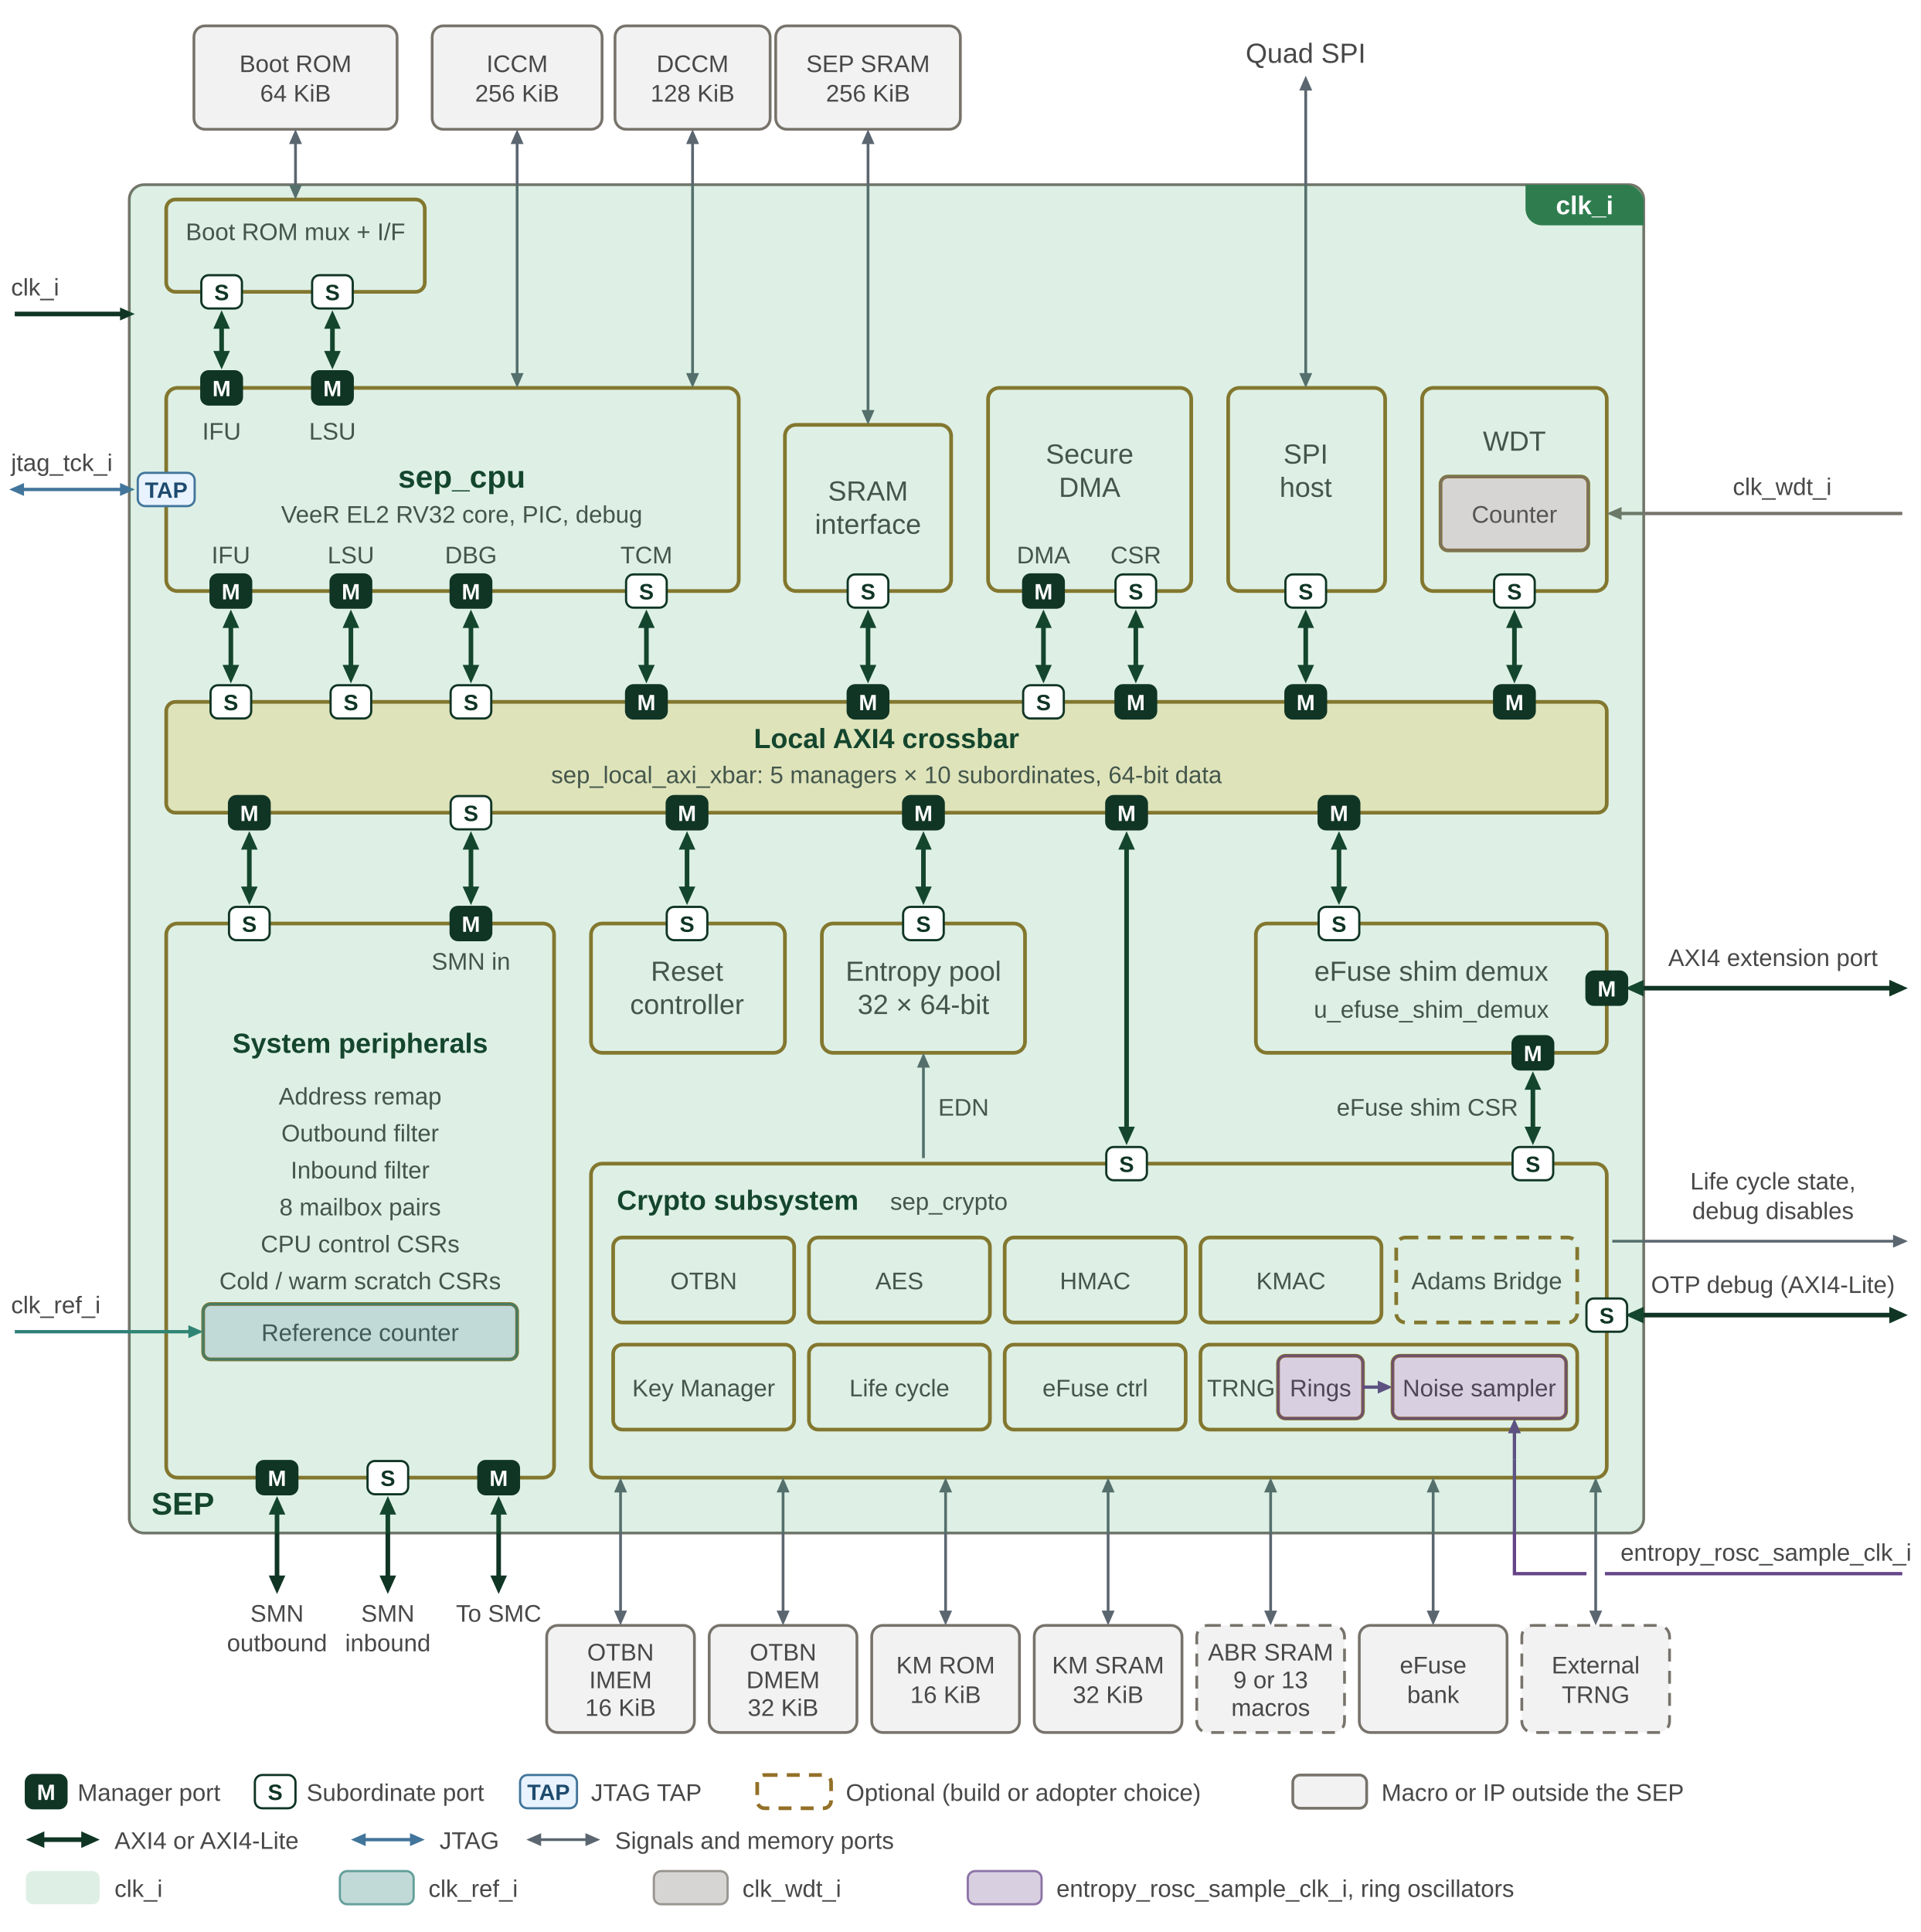
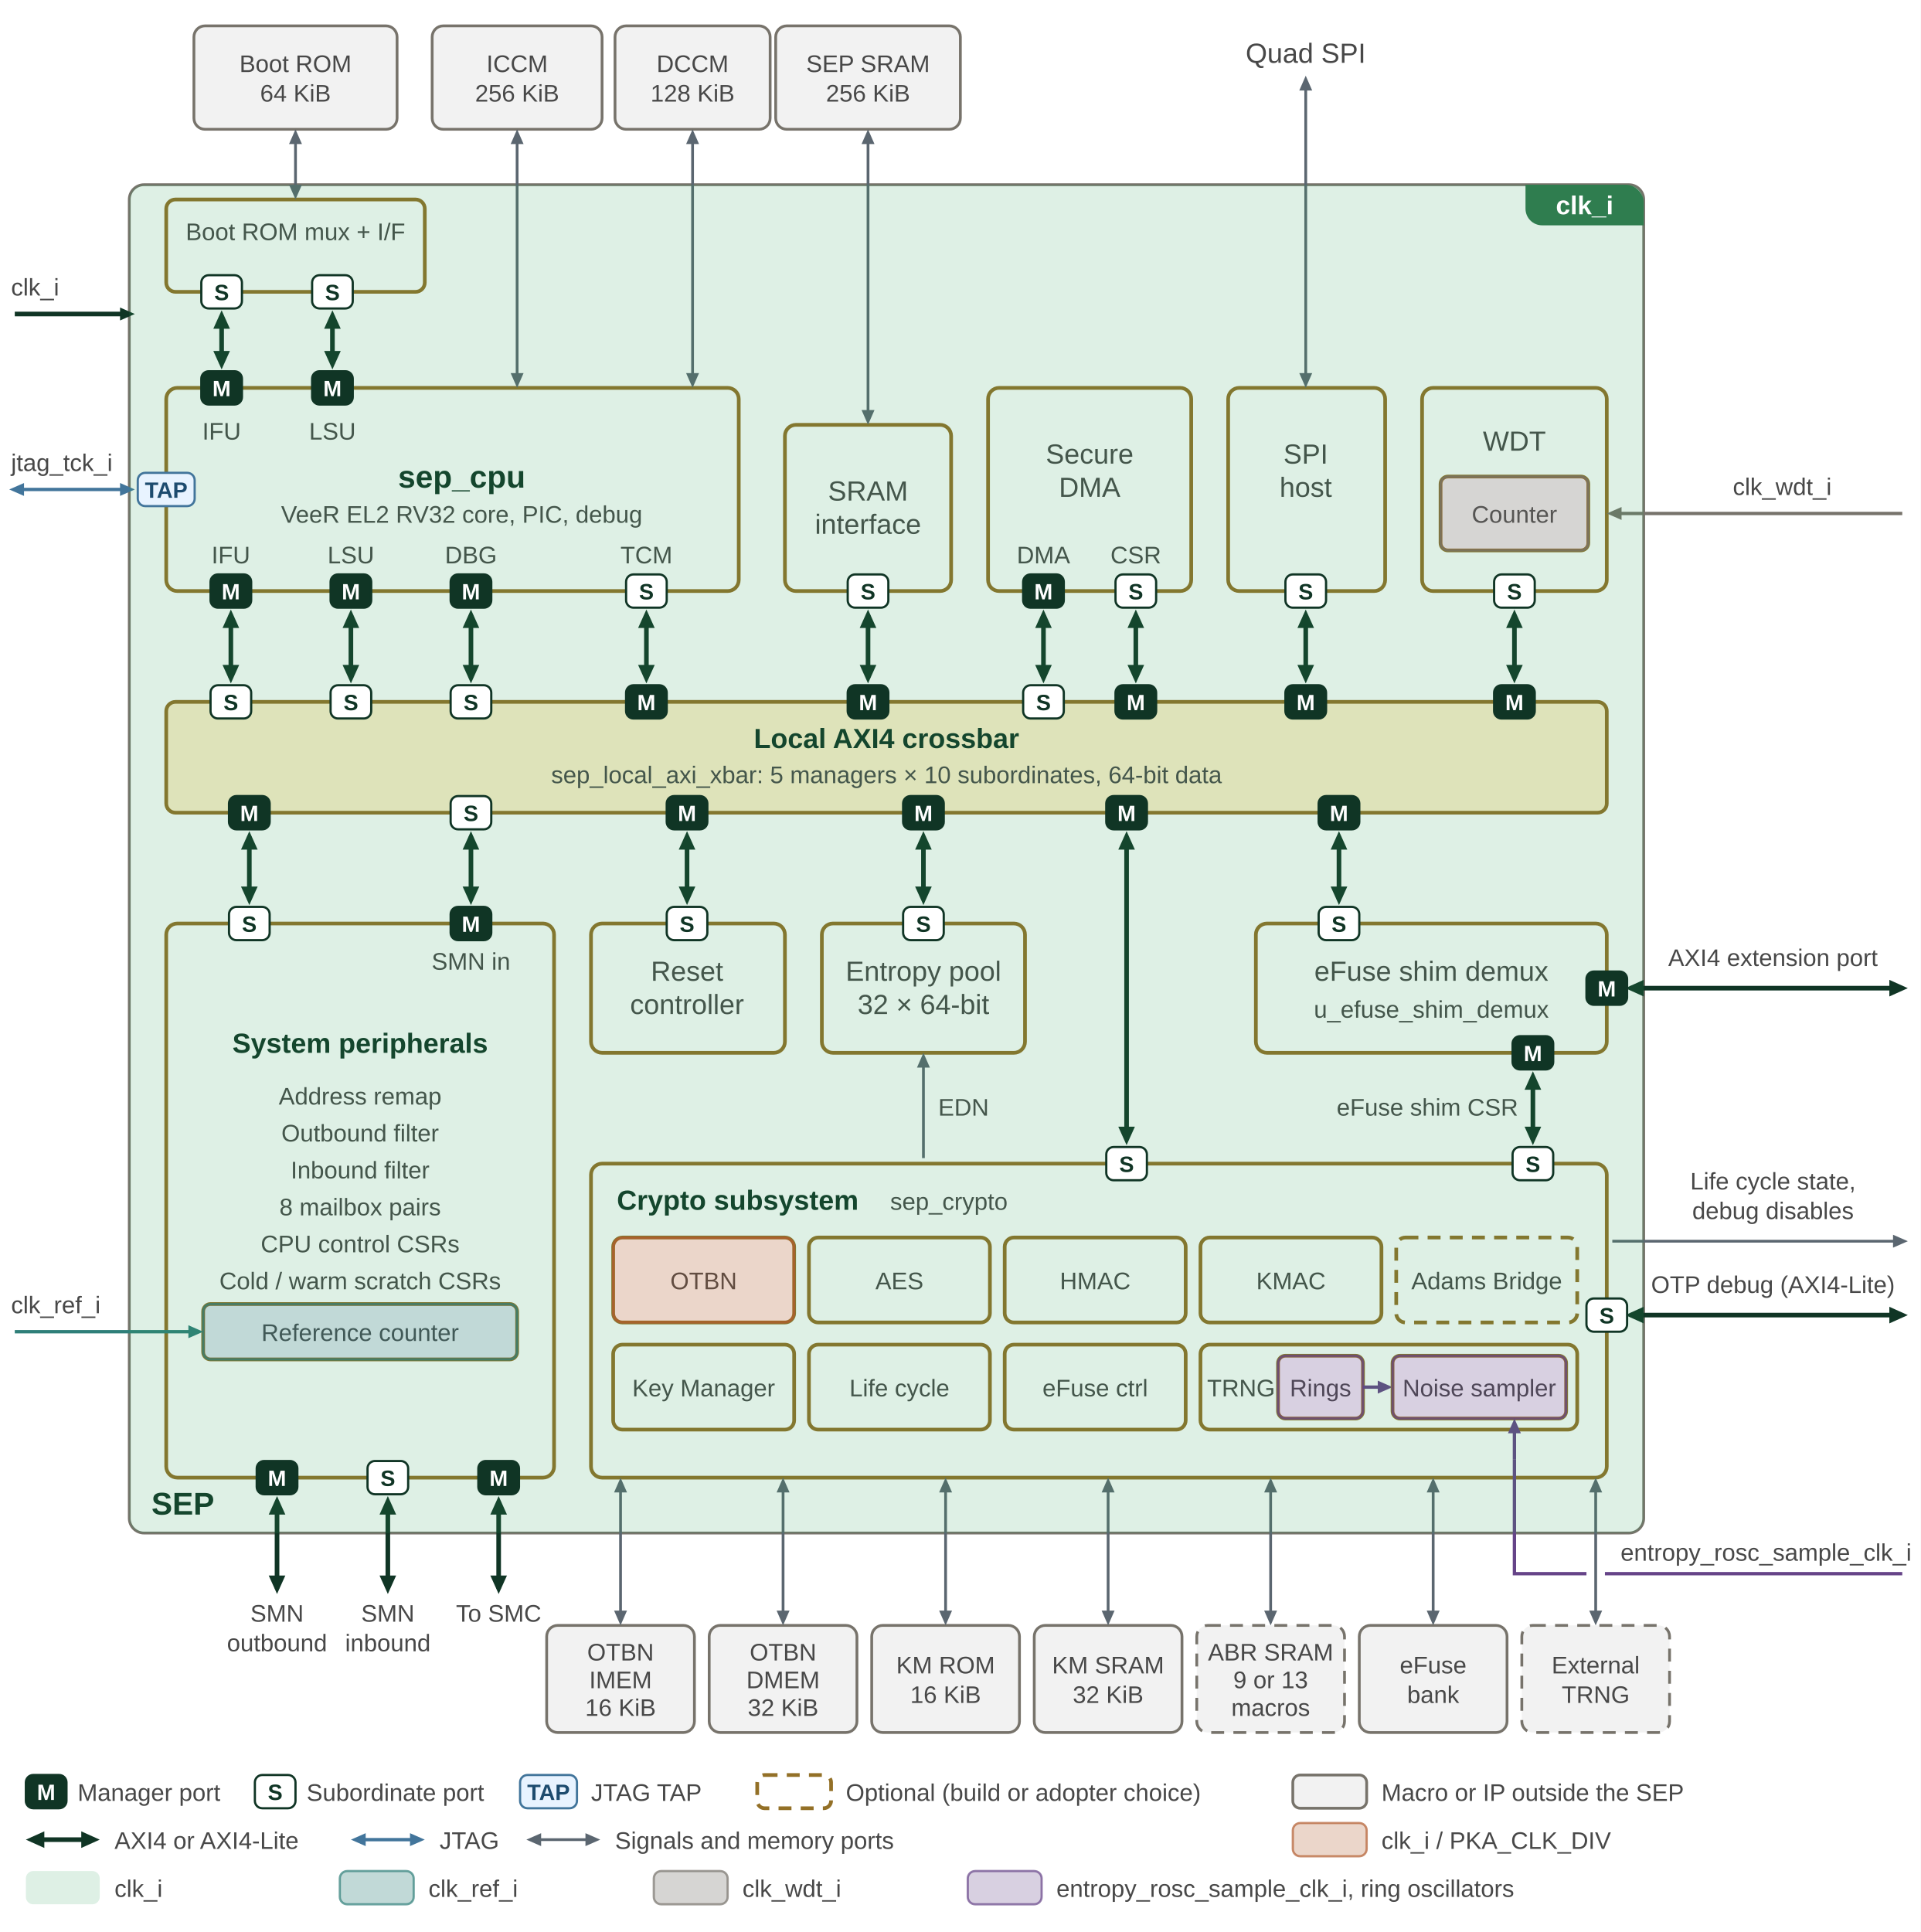
<svg xmlns="http://www.w3.org/2000/svg" width="1040" height="1046" viewBox="0 0 1040 1046" role="img" aria-labelledby="title desc">
  <defs>
    <marker id="ae" markerUnits="userSpaceOnUse" markerWidth="10" markerHeight="9" refX="7" refY="4.5" orient="auto">
      <path d="M0,0 L10,4.5 L0,9 Z" fill="#103525" />
    </marker>
    <marker id="as" markerUnits="userSpaceOnUse" markerWidth="10" markerHeight="9" refX="3" refY="4.5" orient="auto">
      <path d="M10,0 L0,4.5 L10,9 Z" fill="#103525" />
    </marker>
    <marker id="ge" markerUnits="userSpaceOnUse" markerWidth="8" markerHeight="7" refX="5" refY="3.5" orient="auto">
      <path d="M0,0 L8,3.5 L0,7 Z" fill="#5b6670" />
    </marker>
    <marker id="gs" markerUnits="userSpaceOnUse" markerWidth="8" markerHeight="7" refX="3" refY="3.5" orient="auto">
      <path d="M8,0 L0,3.5 L8,7 Z" fill="#5b6670" />
    </marker>
    <marker id="je" markerUnits="userSpaceOnUse" markerWidth="8" markerHeight="7" refX="5" refY="3.5" orient="auto">
      <path d="M0,0 L8,3.5 L0,7 Z" fill="#42759b" />
    </marker>
    <marker id="js" markerUnits="userSpaceOnUse" markerWidth="8" markerHeight="7" refX="3" refY="3.5" orient="auto">
      <path d="M8,0 L0,3.5 L8,7 Z" fill="#42759b" />
    </marker>
    <marker id="m-smu" markerUnits="userSpaceOnUse" markerWidth="8" markerHeight="7" refX="5" refY="3.5" orient="auto">
      <path d="M0,0 L8,3.5 L0,7 Z" fill="#103525" />
    </marker>
    <marker id="m-ref" markerUnits="userSpaceOnUse" markerWidth="8" markerHeight="7" refX="5" refY="3.5" orient="auto">
      <path d="M0,0 L8,3.5 L0,7 Z" fill="#2f7f79" />
    </marker>
    <marker id="m-per" markerUnits="userSpaceOnUse" markerWidth="8" markerHeight="7" refX="5" refY="3.5" orient="auto">
      <path d="M0,0 L8,3.5 L0,7 Z" fill="#937027" />
    </marker>
    <marker id="m-tel" markerUnits="userSpaceOnUse" markerWidth="8" markerHeight="7" refX="5" refY="3.5" orient="auto">
      <path d="M0,0 L8,3.5 L0,7 Z" fill="#664488" />
    </marker>
    <marker id="m-wdt" markerUnits="userSpaceOnUse" markerWidth="8" markerHeight="7" refX="5" refY="3.5" orient="auto">
      <path d="M0,0 L8,3.5 L0,7 Z" fill="#77736b" />
    </marker>
    <marker id="m-rosc" markerUnits="userSpaceOnUse" markerWidth="8" markerHeight="7" refX="5" refY="3.5" orient="auto">
      <path d="M0,0 L8,3.5 L0,7 Z" fill="#336633" />
    </marker>
    <marker id="m-jtag" markerUnits="userSpaceOnUse" markerWidth="8" markerHeight="7" refX="5" refY="3.5" orient="auto">
      <path d="M0,0 L8,3.5 L0,7 Z" fill="#42759b" />
    </marker>
    <marker id="m-spi" markerUnits="userSpaceOnUse" markerWidth="8" markerHeight="7" refX="5" refY="3.5" orient="auto">
      <path d="M0,0 L8,3.5 L0,7 Z" fill="#5b6670" />
    </marker>
    <marker id="m-slate" markerUnits="userSpaceOnUse" markerWidth="8" markerHeight="7" refX="5" refY="3.5" orient="auto">
      <path d="M0,0 L8,3.5 L0,7 Z" fill="#5b6670" />
    </marker>
    <marker id="m-pg" markerUnits="userSpaceOnUse" markerWidth="8" markerHeight="7" refX="5" refY="3.5" orient="auto">
      <path d="M0,0 L8,3.5 L0,7 Z" fill="#336633" />
    </marker>
    <style>
text { font-family: Arial, sans-serif; font-size: 15px; fill: #484848; }
.t { fill: #484848; }
.b { font-size: 17px; font-weight: bold; fill: #103525; }
.bs { font-size: 15px; font-weight: bold; fill: #103525; }
.h { font-size: 22px; font-weight: bold; fill: #103525; }
.s { font-size: 13px; fill: #484848; }
.si { font-size: 13px; font-style: italic; fill: #484848; }
.pmt { font-size: 12px; font-weight: bold; fill: #ffffff; }
.pst { font-size: 12px; font-weight: bold; fill: #103525; }
.pjt { font-size: 12px; font-weight: bold; fill: #1d4b6e; }
.pct { font-size: 12px; font-weight: bold; fill: #1f5c57; }
.pm { fill: #103525; stroke: #103525; stroke-width: 1.2; }
.ps { fill: #ffffff; stroke: #103525; stroke-width: 1.2; }
.pj { fill: #e8f3ff; stroke: #42759b; stroke-width: 1.2; }
.pc { fill: #d9f0ee; stroke: #2f7f79; stroke-width: 1.2; }
.smu { fill: #ffffff; stroke: #77736b; stroke-width: 1.5; }
.network { fill: #e8f0e8; stroke: #336633; stroke-width: 2; }
.fabric { fill: #fff0cc; stroke: #937027; stroke-width: 2; }
.core { fill: #ffffff; stroke: #937027; stroke-width: 2; }
.future { fill: #ffffff; stroke: #937027; stroke-width: 2; }
.nostroke { stroke: none; }
.fut { fill: none; stroke-dasharray: 7 5; }
.opt { stroke-dasharray: 7 5; }
.hatch { fill: none; stroke: #103525; stroke-opacity: 0.16; stroke-width: 1.2; }
.external { fill: #f2f2f2; stroke: #77736b; stroke-width: 1.5; }
.axi { fill: none; stroke: #103525; stroke-width: 2.5; marker-start: url(#as); marker-end: url(#ae); }
.axio { fill: none; stroke: #103525; stroke-width: 2.5; stroke-dasharray: 8 5; marker-start: url(#as); marker-end: url(#ae); }
.sig { fill: none; stroke: #5b6670; stroke-width: 1.5; marker-start: url(#gs); marker-end: url(#ge); }
.sigo { fill: none; stroke: #5b6670; stroke-width: 1.5; marker-end: url(#ge); }
.jtag { fill: none; stroke: #42759b; stroke-width: 1.8; marker-end: url(#je); }
.jtagb { fill: none; stroke: #42759b; stroke-width: 1.8; marker-start: url(#js); marker-end: url(#je); }
.sigplain { fill: none; stroke: #5b6670; stroke-width: 1.5; }
.n-smu { fill: none; stroke: #103525; stroke-width: 2.5; }
.a-smu { fill: none; stroke: #103525; stroke-width: 2.5; marker-end: url(#m-smu); }
.n-ref { fill: none; stroke: #2f7f79; stroke-width: 1.8; }
.a-ref { fill: none; stroke: #2f7f79; stroke-width: 1.8; marker-end: url(#m-ref); }
.n-per { fill: none; stroke: #937027; stroke-width: 1.8; }
.a-per { fill: none; stroke: #937027; stroke-width: 1.8; marker-end: url(#m-per); }
.n-tel { fill: none; stroke: #664488; stroke-width: 1.8; }
.a-tel { fill: none; stroke: #664488; stroke-width: 1.8; marker-end: url(#m-tel); }
.n-wdt { fill: none; stroke: #77736b; stroke-width: 1.8; }
.a-wdt { fill: none; stroke: #77736b; stroke-width: 1.8; marker-end: url(#m-wdt); }
.n-rosc { fill: none; stroke: #336633; stroke-width: 1.8; }
.a-rosc { fill: none; stroke: #336633; stroke-width: 1.8; marker-end: url(#m-rosc); }
.n-jtag { fill: none; stroke: #42759b; stroke-width: 1.8; }
.a-jtag { fill: none; stroke: #42759b; stroke-width: 1.8; marker-end: url(#m-jtag); }
.n-spi { fill: none; stroke: #5b6670; stroke-width: 1.8; }
.a-spi { fill: none; stroke: #5b6670; stroke-width: 1.8; marker-end: url(#m-spi); }
.n-slate { fill: none; stroke: #5b6670; stroke-width: 1.8; }
.a-slate { fill: none; stroke: #5b6670; stroke-width: 1.8; marker-end: url(#m-slate); }
.n-pg { fill: none; stroke: #336633; stroke-width: 1.8; }
.a-pg { fill: none; stroke: #336633; stroke-width: 1.8; marker-end: url(#m-pg); }

.z-sep { fill: #2e9e5b; fill-opacity: 0.16; fill-rule: evenodd; stroke: none; }
.z-ref { fill: #2f7f79; fill-opacity: 0.3; stroke: #2f7f79; stroke-opacity: 0.7; stroke-width: 1.2; }
.z-wdt { fill: #77736b; fill-opacity: 0.3; stroke: #77736b; stroke-opacity: 0.7; stroke-width: 1.2; }
.z-rosc { fill: #664488; fill-opacity: 0.25; stroke: #664488; stroke-opacity: 0.7; stroke-width: 1.2; }
+ .z-pka { fill: #b35c2e; fill-opacity: 0.25; stroke: #b35c2e; stroke-opacity: 0.7; stroke-width: 1.2; }
.zp-sep { fill: #2f7d4f; }
.zlt { font-size: 14px; font-weight: bold; fill: #ffffff; }

</style>
  </defs>
  <rect width="1040" height="1046" fill="#ffffff" />
  <rect class="smu" x="70" y="100" width="820" height="730" rx="8" />
  <text class="b" x="82" y="820" text-anchor="start">SEP</text>
  <rect class="external" x="105" y="14" width="110" height="56" rx="6" />
  <text class="s" x="160" y="39" text-anchor="middle">Boot ROM</text>
  <text class="s" x="160" y="55" text-anchor="middle">64 KiB</text>
  <rect class="external" x="234" y="14" width="92" height="56" rx="6" />
  <text class="s" x="280" y="39" text-anchor="middle">ICCM</text>
  <text class="s" x="280" y="55" text-anchor="middle">256 KiB</text>
  <rect class="external" x="333" y="14" width="84" height="56" rx="6" />
  <text class="s" x="375" y="39" text-anchor="middle">DCCM</text>
  <text class="s" x="375" y="55" text-anchor="middle">128 KiB</text>
  <rect class="external" x="420" y="14" width="100" height="56" rx="6" />
  <text class="s" x="470" y="39" text-anchor="middle">SEP SRAM</text>
  <text class="s" x="470" y="55" text-anchor="middle">256 KiB</text>
  <rect class="core" x="90" y="108" width="140" height="50" rx="5" />
  <text class="s" x="160" y="130" text-anchor="middle">Boot ROM mux + I/F</text>
  <path class="sig" d="M160,105 L160,73" />
  <rect class="core" x="90" y="210" width="310" height="110" rx="6" />
  <text class="b" x="250" y="264" text-anchor="middle">sep_cpu</text>
  <text class="s" x="250" y="283" text-anchor="middle">VeeR EL2 RV32 core, PIC, debug</text>
  <text class="s" x="120" y="238" text-anchor="middle">IFU</text>
  <path class="axi" d="M120,171 L120,197" />
  <text class="s" x="180" y="238" text-anchor="middle">LSU</text>
  <path class="axi" d="M180,171 L180,197" />
  <path class="sig" d="M280,207 L280,73" />
  <path class="sig" d="M375,207 L375,73" />
  <path class="jtagb" d="M8,265 L70,265" />
  <text class="s" x="6" y="255" text-anchor="start">jtag_tck_i</text>
  <path class="axi" d="M125,333 L125,367" />
  <text class="s" x="125" y="305" text-anchor="middle">IFU</text>
  <path class="axi" d="M190,333 L190,367" />
  <text class="s" x="190" y="305" text-anchor="middle">LSU</text>
  <path class="axi" d="M255,333 L255,367" />
  <text class="s" x="255" y="305" text-anchor="middle">DBG</text>
  <path class="axi" d="M350,333 L350,367" />
  <text class="s" x="350" y="305" text-anchor="middle">TCM</text>
  <rect class="core" x="425" y="230" width="90" height="90" rx="6" />
  <text class="t" x="470" y="271" text-anchor="middle">SRAM</text>
  <text class="t" x="470" y="289" text-anchor="middle">interface</text>
  <path class="sig" d="M470,227 L470,73" />
  <path class="axi" d="M470,333 L470,367" />
  <rect class="core" x="535" y="210" width="110" height="110" rx="6" />
  <text class="t" x="590" y="251" text-anchor="middle">Secure</text>
  <text class="t" x="590" y="269" text-anchor="middle">DMA</text>
  <path class="axi" d="M565,333 L565,367" />
  <path class="axi" d="M615,333 L615,367" />
  <text class="s" x="565" y="305" text-anchor="middle">DMA</text>
  <text class="s" x="615" y="305" text-anchor="middle">CSR</text>
  <rect class="core" x="665" y="210" width="85" height="110" rx="6" />
  <text class="t" x="707" y="251" text-anchor="middle">SPI</text>
  <text class="t" x="707" y="269" text-anchor="middle">host</text>
  <path class="sig" d="M707,207 L707,44" />
  <text class="t" x="707" y="34" text-anchor="middle">Quad SPI</text>
  <path class="axi" d="M707,333 L707,367" />
  <rect class="core" x="770" y="210" width="100" height="110" rx="6" />
  <text class="t" x="820" y="244" text-anchor="middle">WDT</text>
  <rect class="core" x="780" y="258" width="80" height="40" rx="4" />
  <text class="s" x="820" y="283" text-anchor="middle">Counter</text>
  <path class="a-wdt" d="M1030,278 L873,278" />
  <text class="s" x="965" y="268" text-anchor="middle">clk_wdt_i</text>
  <path class="axi" d="M820,333 L820,367" />
  <rect class="fabric" x="90" y="380" width="780" height="60" rx="5" />
  <text class="bs" x="480" y="405" text-anchor="middle">Local AXI4 crossbar</text>
  <text class="s" x="480" y="424" text-anchor="middle">sep_local_axi_xbar: 5 managers × 10 subordinates, 64-bit data</text>
  <rect class="core" x="90" y="500" width="210" height="300" rx="6" />
  <text class="bs" x="195" y="570" text-anchor="middle">System peripherals</text>
  <text class="s" x="195" y="598" text-anchor="middle">Address remap</text>
  <text class="s" x="195" y="618" text-anchor="middle">Outbound filter</text>
  <text class="s" x="195" y="638" text-anchor="middle">Inbound filter</text>
  <text class="s" x="195" y="658" text-anchor="middle">8 mailbox pairs</text>
  <text class="s" x="195" y="678" text-anchor="middle">CPU control CSRs</text>
  <text class="s" x="195" y="698" text-anchor="middle">Cold / warm scratch CSRs</text>
  <rect class="core" x="110" y="706" width="170" height="30" rx="4" />
  <path class="a-ref" d="M8,721 L107,721" />
  <text class="s" x="6" y="711" text-anchor="start">clk_ref_i</text>
  <text class="s" x="195" y="726" text-anchor="middle">Reference counter</text>
  <path class="axi" d="M135,453 L135,487" />
  <path class="axi" d="M255,453 L255,487" />
  <text class="s" x="255" y="525" text-anchor="middle">SMN in</text>
  <path class="axi" d="M150,813 L150,860" />
  <text class="s" x="150" y="878" text-anchor="middle">SMN</text>
  <text class="s" x="150" y="894" text-anchor="middle">outbound</text>
  <path class="axi" d="M210,813 L210,860" />
  <text class="s" x="210" y="878" text-anchor="middle">SMN</text>
  <text class="s" x="210" y="894" text-anchor="middle">inbound</text>
  <path class="axi" d="M270,813 L270,860" />
  <text class="s" x="270" y="878" text-anchor="middle">To SMC</text>
  <rect class="core" x="320" y="500" width="105" height="70" rx="6" />
  <text class="t" x="372" y="531" text-anchor="middle">Reset</text>
  <text class="t" x="372" y="549" text-anchor="middle">controller</text>
  <path class="axi" d="M372,453 L372,487" />
  <rect class="core" x="445" y="500" width="110" height="70" rx="6" />
  <text class="t" x="500" y="531" text-anchor="middle">Entropy pool</text>
  <text class="t" x="500" y="549" text-anchor="middle">32 × 64-bit</text>
  <path class="axi" d="M500,453 L500,487" />
  <path class="sigo" d="M500,627 L500,573" />
  <text class="s" x="508" y="604" text-anchor="start">EDN</text>
  <rect class="core" x="680" y="500" width="190" height="70" rx="6" />
  <text class="t" x="775" y="531" text-anchor="middle">eFuse shim demux</text>
  <text class="s" x="775" y="551" text-anchor="middle">u_efuse_shim_demux</text>
  <path class="axi" d="M725,453 L725,487" />
  <path class="axi" d="M830,583 L830,617" />
  <text class="s" x="822" y="604" text-anchor="end">eFuse shim CSR</text>
  <path class="axi" d="M883,535 L1030,535" />
  <text class="s" x="960" y="523" text-anchor="middle">AXI4 extension port</text>
  <rect class="core" x="320" y="630" width="550" height="170" rx="6" />
  <text class="bs" x="334" y="655" text-anchor="start">Crypto subsystem</text>
  <text class="s" x="482" y="655" text-anchor="start">sep_crypto</text>
  <path class="axi" d="M610,453 L610,617" />
  <rect class="core" x="332" y="670" width="98" height="46" rx="5" />
  <text class="s" x="381" y="698" text-anchor="middle">OTBN</text>
  <rect class="core" x="438" y="670" width="98" height="46" rx="5" />
  <text class="s" x="487" y="698" text-anchor="middle">AES</text>
  <rect class="core" x="544" y="670" width="98" height="46" rx="5" />
  <text class="s" x="593" y="698" text-anchor="middle">HMAC</text>
  <rect class="core" x="650" y="670" width="98" height="46" rx="5" />
  <text class="s" x="699" y="698" text-anchor="middle">KMAC</text>
  <rect class="core opt" x="756" y="670" width="98" height="46" rx="5" />
  <text class="s" x="805" y="698" text-anchor="middle">Adams Bridge</text>
  <rect class="core" x="332" y="728" width="98" height="46" rx="5" />
  <text class="s" x="381" y="756" text-anchor="middle">Key Manager</text>
  <rect class="core" x="438" y="728" width="98" height="46" rx="5" />
  <text class="s" x="487" y="756" text-anchor="middle">Life cycle</text>
  <rect class="core" x="544" y="728" width="98" height="46" rx="5" />
  <text class="s" x="593" y="756" text-anchor="middle">eFuse ctrl</text>
  <rect class="core" x="650" y="728" width="204" height="46" rx="5" />
  <text class="s" x="672" y="756" text-anchor="middle">TRNG</text>
  <rect class="core" x="692" y="734" width="46" height="34" rx="4" />
  <text class="s" x="715" y="756" text-anchor="middle">Rings</text>
  <path class="a-tel" d="M738,751 L751,751" />
  <rect class="core" x="754" y="734" width="94" height="34" rx="4" />
  <text class="s" x="801" y="756" text-anchor="middle">Noise sampler</text>
  <path class="n-tel" d="M1030,852 L869,852" />
  <path class="n-tel" d="M859,852 L820,852 L820,790" />
  <path class="a-tel" d="M820,790 L820,771" />
  <text class="s" x="1035" y="845" text-anchor="end">entropy_rosc_sample_clk_i</text>
  <path class="sigo" d="M873,672 L1030,672" />
  <text class="s" x="960" y="644" text-anchor="middle">Life cycle state,</text>
  <text class="s" x="960" y="660" text-anchor="middle">debug disables</text>
  <path class="axi" d="M1030,712 L883,712" />
  <text class="s" x="960" y="700" text-anchor="middle">OTP debug (AXI4-Lite)</text>
  <rect class="external" x="296" y="880" width="80" height="58" rx="6" />
  <text class="s" x="336" y="899" text-anchor="middle">OTBN</text>
  <text class="s" x="336" y="914" text-anchor="middle">IMEM</text>
  <text class="s" x="336" y="929" text-anchor="middle">16 KiB</text>
  <path class="sig" d="M336,803 L336,877" />
  <rect class="external" x="384" y="880" width="80" height="58" rx="6" />
  <text class="s" x="424" y="899" text-anchor="middle">OTBN</text>
  <text class="s" x="424" y="914" text-anchor="middle">DMEM</text>
  <text class="s" x="424" y="929" text-anchor="middle">32 KiB</text>
  <path class="sig" d="M424,803 L424,877" />
  <rect class="external" x="472" y="880" width="80" height="58" rx="6" />
  <text class="s" x="512" y="906" text-anchor="middle">KM ROM</text>
  <text class="s" x="512" y="922" text-anchor="middle">16 KiB</text>
  <path class="sig" d="M512,803 L512,877" />
  <rect class="external" x="560" y="880" width="80" height="58" rx="6" />
  <text class="s" x="600" y="906" text-anchor="middle">KM SRAM</text>
  <text class="s" x="600" y="922" text-anchor="middle">32 KiB</text>
  <path class="sig" d="M600,803 L600,877" />
  <rect class="external opt" x="648" y="880" width="80" height="58" rx="6" />
  <text class="s" x="688" y="899" text-anchor="middle">ABR SRAM</text>
  <text class="s" x="688" y="914" text-anchor="middle">9 or 13</text>
  <text class="s" x="688" y="929" text-anchor="middle">macros</text>
  <path class="sig" d="M688,803 L688,877" />
  <rect class="external" x="736" y="880" width="80" height="58" rx="6" />
  <text class="s" x="776" y="906" text-anchor="middle">eFuse</text>
  <text class="s" x="776" y="922" text-anchor="middle">bank</text>
  <path class="sig" d="M776,803 L776,877" />
  <rect class="external opt" x="824" y="880" width="80" height="58" rx="6" />
  <text class="s" x="864" y="906" text-anchor="middle">External</text>
  <text class="s" x="864" y="922" text-anchor="middle">TRNG</text>
  <path class="sig" d="M864,803 L864,877" />
  <path class="a-smu" d="M8,170 L70,170" />
  <text class="s" x="6" y="160" text-anchor="start">clk_i</text>
-   <path class="z-sep" d="M78,100 H882 A8,8 0 0 1 890,108 V822 A8,8 0 0 1 882,830 H78 A8,8 0 0 1 70,822 V108 A8,8 0 0 1 78,100 Z M784,258 H856 A4,4 0 0 1 860,262 V294 A4,4 0 0 1 856,298 H784 A4,4 0 0 1 780,294 V262 A4,4 0 0 1 784,258 Z M114,706 H276 A4,4 0 0 1 280,710 V732 A4,4 0 0 1 276,736 H114 A4,4 0 0 1 110,732 V710 A4,4 0 0 1 114,706 Z M696,734 H734 A4,4 0 0 1 738,738 V764 A4,4 0 0 1 734,768 H696 A4,4 0 0 1 692,764 V738 A4,4 0 0 1 696,734 Z M758,734 H844 A4,4 0 0 1 848,738 V764 A4,4 0 0 1 844,768 H758 A4,4 0 0 1 754,764 V738 A4,4 0 0 1 758,734 Z" />
+   <path class="z-sep" d="M78,100 H882 A8,8 0 0 1 890,108 V822 A8,8 0 0 1 882,830 H78 A8,8 0 0 1 70,822 V108 A8,8 0 0 1 78,100 Z M784,258 H856 A4,4 0 0 1 860,262 V294 A4,4 0 0 1 856,298 H784 A4,4 0 0 1 780,294 V262 A4,4 0 0 1 784,258 Z M114,706 H276 A4,4 0 0 1 280,710 V732 A4,4 0 0 1 276,736 H114 A4,4 0 0 1 110,732 V710 A4,4 0 0 1 114,706 Z M696,734 H734 A4,4 0 0 1 738,738 V764 A4,4 0 0 1 734,768 H696 A4,4 0 0 1 692,764 V738 A4,4 0 0 1 696,734 Z M758,734 H844 A4,4 0 0 1 848,738 V764 A4,4 0 0 1 844,768 H758 A4,4 0 0 1 754,764 V738 A4,4 0 0 1 758,734 Z M337,670 H425 A5,5 0 0 1 430,675 V711 A5,5 0 0 1 425,716 H337 A5,5 0 0 1 332,711 V675 A5,5 0 0 1 337,670 Z" />
  <rect class="z-wdt" x="780" y="258" width="80" height="40" rx="4" />
  <rect class="z-ref" x="110" y="706" width="170" height="30" rx="4" />
  <rect class="z-rosc" x="692" y="734" width="46" height="34" rx="4" />
  <rect class="z-rosc" x="754" y="734" width="94" height="34" rx="4" />
+   <rect class="z-pka" x="332" y="670" width="98" height="46" rx="5" />
  <path class="zp-sep" d="M890,122 V110 A10,10 0 0 0 880,100 H826 V113 A9,9 0 0 0 835,122 Z" />
  <text class="zlt" x="858" y="116" text-anchor="middle">clk_i</text>
  <text class="s" x="42" y="975" text-anchor="start">Manager port</text>
  <text class="s" x="166" y="975" text-anchor="start">Subordinate port</text>
  <text class="s" x="320" y="975" text-anchor="start">JTAG TAP</text>
  <rect class="core opt" x="410" y="961" width="40" height="18" rx="4" />
  <text class="s" x="458" y="975" text-anchor="start">Optional (build or adopter choice)</text>
  <rect class="external" x="700" y="961" width="40" height="18" rx="4" />
  <text class="s" x="748" y="975" text-anchor="start">Macro or IP outside the SEP</text>
  <path class="axi" d="M17,996 L51,996" />
  <text class="s" x="62" y="1001" text-anchor="start">AXI4 or AXI4-Lite</text>
  <path class="jtagb" d="M193,996 L227,996" />
  <text class="s" x="238" y="1001" text-anchor="start">JTAG</text>
  <path class="sig" d="M288,996 L322,996" />
  <text class="s" x="333" y="1001" text-anchor="start">Signals and memory ports</text>
  <rect class="z-sep" x="14" y="1013" width="40" height="18" rx="4" />
  <text class="s" x="62" y="1027" text-anchor="start">clk_i</text>
  <rect class="z-ref" x="184" y="1013" width="40" height="18" rx="4" />
  <text class="s" x="232" y="1027" text-anchor="start">clk_ref_i</text>
  <rect class="z-wdt" x="354" y="1013" width="40" height="18" rx="4" />
  <text class="s" x="402" y="1027" text-anchor="start">clk_wdt_i</text>
  <rect class="z-rosc" x="524" y="1013" width="40" height="18" rx="4" />
  <text class="s" x="572" y="1027" text-anchor="start">entropy_rosc_sample_clk_i, ring oscillators</text>
+   <rect class="z-pka" x="700" y="987" width="40" height="18" rx="4" />
+   <text class="s" x="748" y="1001" text-anchor="start">clk_i / PKA_CLK_DIV</text>
  <rect class="ps" x="109.0" y="149.0" width="22" height="18" rx="4" />
  <text class="pst" x="120" y="162.5" text-anchor="middle">S</text>
  <rect class="pm" x="109.0" y="201.0" width="22" height="18" rx="4" />
  <text class="pmt" x="120" y="214.5" text-anchor="middle">M</text>
  <rect class="ps" x="169.0" y="149.0" width="22" height="18" rx="4" />
  <text class="pst" x="180" y="162.5" text-anchor="middle">S</text>
  <rect class="pm" x="169.0" y="201.0" width="22" height="18" rx="4" />
  <text class="pmt" x="180" y="214.5" text-anchor="middle">M</text>
  <rect class="pj" x="74.6" y="256.0" width="30.8" height="18" rx="4" />
  <text class="pjt" x="90" y="269.5" text-anchor="middle">TAP</text>
  <rect class="pm" x="114.0" y="311.0" width="22" height="18" rx="4" />
  <text class="pmt" x="125" y="324.5" text-anchor="middle">M</text>
  <rect class="ps" x="114.0" y="371.0" width="22" height="18" rx="4" />
  <text class="pst" x="125" y="384.5" text-anchor="middle">S</text>
  <rect class="pm" x="179.0" y="311.0" width="22" height="18" rx="4" />
  <text class="pmt" x="190" y="324.5" text-anchor="middle">M</text>
  <rect class="ps" x="179.0" y="371.0" width="22" height="18" rx="4" />
  <text class="pst" x="190" y="384.5" text-anchor="middle">S</text>
  <rect class="pm" x="244.0" y="311.0" width="22" height="18" rx="4" />
  <text class="pmt" x="255" y="324.5" text-anchor="middle">M</text>
  <rect class="ps" x="244.0" y="371.0" width="22" height="18" rx="4" />
  <text class="pst" x="255" y="384.5" text-anchor="middle">S</text>
  <rect class="ps" x="339.0" y="311.0" width="22" height="18" rx="4" />
  <text class="pst" x="350" y="324.5" text-anchor="middle">S</text>
  <rect class="pm" x="339.0" y="371.0" width="22" height="18" rx="4" />
  <text class="pmt" x="350" y="384.5" text-anchor="middle">M</text>
  <rect class="ps" x="459.0" y="311.0" width="22" height="18" rx="4" />
  <text class="pst" x="470" y="324.5" text-anchor="middle">S</text>
  <rect class="pm" x="459.0" y="371.0" width="22" height="18" rx="4" />
  <text class="pmt" x="470" y="384.5" text-anchor="middle">M</text>
  <rect class="pm" x="554.0" y="311.0" width="22" height="18" rx="4" />
  <text class="pmt" x="565" y="324.5" text-anchor="middle">M</text>
  <rect class="ps" x="554.0" y="371.0" width="22" height="18" rx="4" />
  <text class="pst" x="565" y="384.5" text-anchor="middle">S</text>
  <rect class="ps" x="604.0" y="311.0" width="22" height="18" rx="4" />
  <text class="pst" x="615" y="324.5" text-anchor="middle">S</text>
  <rect class="pm" x="604.0" y="371.0" width="22" height="18" rx="4" />
  <text class="pmt" x="615" y="384.5" text-anchor="middle">M</text>
  <rect class="ps" x="696.0" y="311.0" width="22" height="18" rx="4" />
  <text class="pst" x="707" y="324.5" text-anchor="middle">S</text>
  <rect class="pm" x="696.0" y="371.0" width="22" height="18" rx="4" />
  <text class="pmt" x="707" y="384.5" text-anchor="middle">M</text>
  <rect class="ps" x="809.0" y="311.0" width="22" height="18" rx="4" />
  <text class="pst" x="820" y="324.5" text-anchor="middle">S</text>
  <rect class="pm" x="809.0" y="371.0" width="22" height="18" rx="4" />
  <text class="pmt" x="820" y="384.5" text-anchor="middle">M</text>
  <rect class="pm" x="124.0" y="431.0" width="22" height="18" rx="4" />
  <text class="pmt" x="135" y="444.5" text-anchor="middle">M</text>
  <rect class="ps" x="124.0" y="491.0" width="22" height="18" rx="4" />
  <text class="pst" x="135" y="504.5" text-anchor="middle">S</text>
  <rect class="ps" x="244.0" y="431.0" width="22" height="18" rx="4" />
  <text class="pst" x="255" y="444.5" text-anchor="middle">S</text>
  <rect class="pm" x="244.0" y="491.0" width="22" height="18" rx="4" />
  <text class="pmt" x="255" y="504.5" text-anchor="middle">M</text>
  <rect class="pm" x="139.0" y="791.0" width="22" height="18" rx="4" />
  <text class="pmt" x="150" y="804.5" text-anchor="middle">M</text>
  <rect class="ps" x="199.0" y="791.0" width="22" height="18" rx="4" />
  <text class="pst" x="210" y="804.5" text-anchor="middle">S</text>
  <rect class="pm" x="259.0" y="791.0" width="22" height="18" rx="4" />
  <text class="pmt" x="270" y="804.5" text-anchor="middle">M</text>
  <rect class="pm" x="361.0" y="431.0" width="22" height="18" rx="4" />
  <text class="pmt" x="372" y="444.5" text-anchor="middle">M</text>
  <rect class="ps" x="361.0" y="491.0" width="22" height="18" rx="4" />
  <text class="pst" x="372" y="504.5" text-anchor="middle">S</text>
  <rect class="pm" x="489.0" y="431.0" width="22" height="18" rx="4" />
  <text class="pmt" x="500" y="444.5" text-anchor="middle">M</text>
  <rect class="ps" x="489.0" y="491.0" width="22" height="18" rx="4" />
  <text class="pst" x="500" y="504.5" text-anchor="middle">S</text>
  <rect class="pm" x="714.0" y="431.0" width="22" height="18" rx="4" />
  <text class="pmt" x="725" y="444.5" text-anchor="middle">M</text>
  <rect class="ps" x="714.0" y="491.0" width="22" height="18" rx="4" />
  <text class="pst" x="725" y="504.5" text-anchor="middle">S</text>
  <rect class="pm" x="819.0" y="561.0" width="22" height="18" rx="4" />
  <text class="pmt" x="830" y="574.5" text-anchor="middle">M</text>
  <rect class="ps" x="819.0" y="621.0" width="22" height="18" rx="4" />
  <text class="pst" x="830" y="634.5" text-anchor="middle">S</text>
  <rect class="pm" x="859.0" y="526.0" width="22" height="18" rx="4" />
  <text class="pmt" x="870" y="539.5" text-anchor="middle">M</text>
  <rect class="pm" x="599.0" y="431.0" width="22" height="18" rx="4" />
  <text class="pmt" x="610" y="444.5" text-anchor="middle">M</text>
  <rect class="ps" x="599.0" y="621.0" width="22" height="18" rx="4" />
  <text class="pst" x="610" y="634.5" text-anchor="middle">S</text>
  <rect class="ps" x="859.0" y="703.0" width="22" height="18" rx="4" />
  <text class="pst" x="870" y="716.5" text-anchor="middle">S</text>
  <rect class="pm" x="14.0" y="961.0" width="22" height="18" rx="4" />
  <text class="pmt" x="25" y="974.5" text-anchor="middle">M</text>
  <rect class="ps" x="138.0" y="961.0" width="22" height="18" rx="4" />
  <text class="pst" x="149" y="974.5" text-anchor="middle">S</text>
  <rect class="pj" x="281.6" y="961.0" width="30.8" height="18" rx="4" />
  <text class="pjt" x="297" y="974.5" text-anchor="middle">TAP</text>
</svg>
